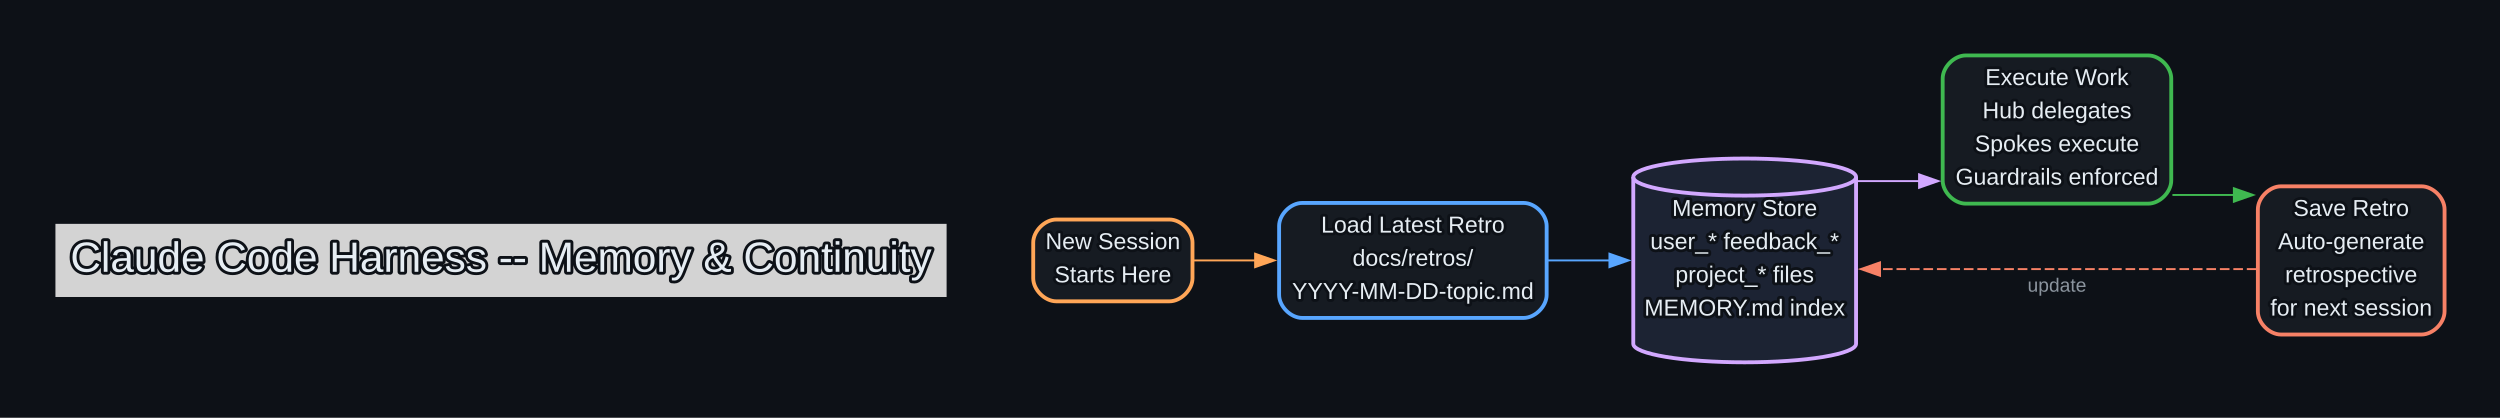
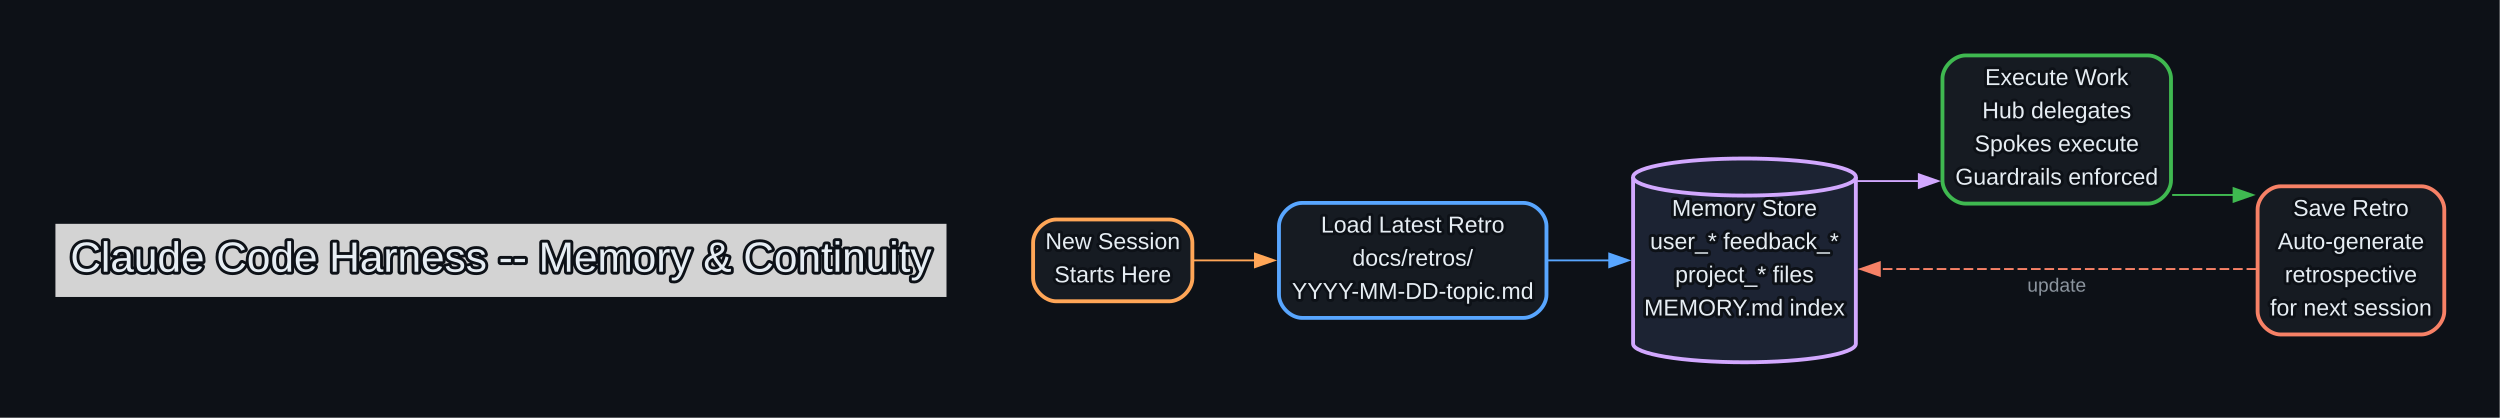
- <svg>
+ <svg xmlns="http://www.w3.org/2000/svg" width="1299pt" height="217pt" viewBox="0.00 0.00 1299.00 217.00">
  <style>
    text { paint-order: stroke fill; stroke: #0d1117; stroke-width: 3px; stroke-linejoin: round; }
-     </style> width="1299pt" height="217pt"
-  viewBox="0.00 0.00 1299.00 217.00" xmlns="http://www.w3.org/2000/svg" xmlns:xlink="http://www.w3.org/1999/xlink"&gt;
- <g id="graph0" class="graph" transform="scale(1 1) rotate(0) translate(28.8 188.24)">
+ </style>
+   <g id="graph0" class="graph" transform="scale(1 1) rotate(0) translate(28.8 188.24)">
    <polygon fill="#0d1117" stroke="none" points="-28.8,28.8 -28.8,-188.24 1270.05,-188.24 1270.05,28.8 -28.8,28.8" />
    <g id="node1" class="node">
      <polygon fill="lightgrey" stroke="none" points="463,-71.94 0,-71.94 0,-33.94 463,-33.94 463,-71.94" />
      <text xml:space="preserve" text-anchor="middle" x="231.5" y="-47.04" font-family="Segoe UI Bold, Arial, sans-serif" font-size="22.00" fill="#e6edf3">Claude Code Harness -- Memory &amp; Continuity</text>
    </g>
    <g id="node2" class="node">
      <path fill="#161b22" stroke="#ffa657" stroke-width="2" d="M578.75,-74.19C578.75,-74.19 520,-74.19 520,-74.19 514,-74.19 508,-68.19 508,-62.19 508,-62.19 508,-43.69 508,-43.69 508,-37.69 514,-31.69 520,-31.69 520,-31.69 578.75,-31.69 578.75,-31.69 584.75,-31.69 590.75,-37.69 590.75,-43.69 590.75,-43.69 590.75,-62.19 590.75,-62.19 590.75,-68.19 584.75,-74.19 578.75,-74.19" />
      <text xml:space="preserve" text-anchor="middle" x="549.38" y="-58.79" font-family="Segoe UI, Arial, sans-serif" font-size="12.00" fill="#e6edf3">New Session</text>
      <text xml:space="preserve" text-anchor="middle" x="549.38" y="-41.54" font-family="Segoe UI, Arial, sans-serif" font-size="12.00" fill="#e6edf3">Starts Here</text>
    </g>
    <g id="node3" class="node">
      <path fill="#161b22" stroke="#58a6ff" stroke-width="2" d="M762.75,-82.81C762.75,-82.81 647.75,-82.81 647.75,-82.81 641.75,-82.81 635.75,-76.81 635.75,-70.81 635.75,-70.81 635.75,-35.06 635.75,-35.06 635.75,-29.06 641.75,-23.06 647.75,-23.06 647.75,-23.06 762.75,-23.06 762.75,-23.06 768.75,-23.06 774.75,-29.06 774.75,-35.06 774.75,-35.06 774.75,-70.81 774.75,-70.81 774.75,-76.81 768.75,-82.81 762.75,-82.81" />
      <text xml:space="preserve" text-anchor="middle" x="705.25" y="-67.41" font-family="Segoe UI, Arial, sans-serif" font-size="12.00" fill="#e6edf3">Load Latest Retro</text>
      <text xml:space="preserve" text-anchor="middle" x="705.25" y="-50.16" font-family="Segoe UI, Arial, sans-serif" font-size="12.00" fill="#e6edf3">docs/retros/</text>
      <text xml:space="preserve" text-anchor="middle" x="705.25" y="-32.91" font-family="Segoe UI, Arial, sans-serif" font-size="12.00" fill="#e6edf3">YYYY-MM-DD-topic.md</text>
    </g>
    <g id="edge1" class="edge">
      <path fill="none" stroke="#ffa657" d="M591.56,-52.94C591.56,-52.94 623.28,-52.94 623.28,-52.94" />
      <polygon fill="#ffa657" stroke="#ffa657" points="623.28,-56.44 633.28,-52.94 623.28,-49.44 623.28,-56.44" />
    </g>
    <g id="node4" class="node">
      <path fill="#1c2333" stroke="#d2a8ff" stroke-width="2" d="M935.5,-96.25C935.5,-101.56 909.56,-105.88 877.62,-105.88 845.69,-105.88 819.75,-101.56 819.75,-96.25 819.75,-96.25 819.75,-9.62 819.75,-9.62 819.75,-4.31 845.69,0 877.62,0 909.56,0 935.5,-4.31 935.5,-9.62 935.5,-9.62 935.5,-96.25 935.5,-96.25" />
      <path fill="none" stroke="#d2a8ff" stroke-width="2" d="M935.5,-96.25C935.5,-90.94 909.56,-86.62 877.62,-86.62 845.69,-86.62 819.75,-90.94 819.75,-96.25" />
      <text xml:space="preserve" text-anchor="middle" x="877.62" y="-76.04" font-family="Segoe UI, Arial, sans-serif" font-size="12.00" fill="#e6edf3">Memory Store</text>
      <text xml:space="preserve" text-anchor="middle" x="877.62" y="-58.79" font-family="Segoe UI, Arial, sans-serif" font-size="12.00" fill="#e6edf3">user_* feedback_*</text>
      <text xml:space="preserve" text-anchor="middle" x="877.62" y="-41.54" font-family="Segoe UI, Arial, sans-serif" font-size="12.00" fill="#e6edf3">project_* files</text>
      <text xml:space="preserve" text-anchor="middle" x="877.62" y="-24.29" font-family="Segoe UI, Arial, sans-serif" font-size="12.00" fill="#e6edf3">MEMORY.md index</text>
    </g>
    <g id="edge2" class="edge">
      <path fill="none" stroke="#58a6ff" d="M775.36,-52.94C775.36,-52.94 807.36,-52.94 807.36,-52.94" />
      <polygon fill="#58a6ff" stroke="#58a6ff" points="807.36,-56.44 817.36,-52.94 807.36,-49.44 807.36,-56.44" />
    </g>
    <g id="node5" class="node">
      <path fill="#161b22" stroke="#3fb950" stroke-width="2" d="M1087.25,-159.44C1087.25,-159.44 992.5,-159.44 992.5,-159.44 986.5,-159.44 980.5,-153.44 980.5,-147.44 980.5,-147.44 980.5,-94.44 980.5,-94.44 980.5,-88.44 986.5,-82.44 992.5,-82.44 992.5,-82.44 1087.25,-82.44 1087.25,-82.44 1093.25,-82.44 1099.25,-88.44 1099.25,-94.44 1099.25,-94.44 1099.25,-147.44 1099.25,-147.44 1099.25,-153.44 1093.25,-159.44 1087.25,-159.44" />
      <text xml:space="preserve" text-anchor="middle" x="1039.88" y="-144.04" font-family="Segoe UI, Arial, sans-serif" font-size="12.00" fill="#e6edf3">Execute Work</text>
      <text xml:space="preserve" text-anchor="middle" x="1039.88" y="-126.79" font-family="Segoe UI, Arial, sans-serif" font-size="12.00" fill="#e6edf3">Hub delegates</text>
      <text xml:space="preserve" text-anchor="middle" x="1039.88" y="-109.54" font-family="Segoe UI, Arial, sans-serif" font-size="12.00" fill="#e6edf3">Spokes execute</text>
      <text xml:space="preserve" text-anchor="middle" x="1039.88" y="-92.29" font-family="Segoe UI, Arial, sans-serif" font-size="12.00" fill="#e6edf3">Guardrails enforced</text>
    </g>
    <g id="edge3" class="edge">
      <path fill="none" stroke="#d2a8ff" d="M936.2,-94.16C936.2,-94.16 968.23,-94.16 968.23,-94.16" />
      <polygon fill="#d2a8ff" stroke="#d2a8ff" points="968.23,-97.66 978.23,-94.16 968.23,-90.66 968.23,-97.66" />
    </g>
    <g id="node6" class="node">
      <path fill="#161b22" stroke="#f78166" stroke-width="2" d="M1229.25,-91.44C1229.25,-91.44 1156.25,-91.44 1156.25,-91.44 1150.25,-91.44 1144.25,-85.44 1144.25,-79.44 1144.25,-79.44 1144.25,-26.44 1144.25,-26.44 1144.25,-20.44 1150.25,-14.44 1156.25,-14.44 1156.25,-14.44 1229.25,-14.44 1229.25,-14.44 1235.25,-14.44 1241.25,-20.44 1241.25,-26.44 1241.25,-26.44 1241.25,-79.44 1241.25,-79.44 1241.25,-85.44 1235.25,-91.44 1229.25,-91.44" />
      <text xml:space="preserve" text-anchor="middle" x="1192.75" y="-76.04" font-family="Segoe UI, Arial, sans-serif" font-size="12.00" fill="#e6edf3">Save Retro</text>
      <text xml:space="preserve" text-anchor="middle" x="1192.75" y="-58.79" font-family="Segoe UI, Arial, sans-serif" font-size="12.00" fill="#e6edf3">Auto-generate</text>
      <text xml:space="preserve" text-anchor="middle" x="1192.75" y="-41.54" font-family="Segoe UI, Arial, sans-serif" font-size="12.00" fill="#e6edf3">retrospective</text>
      <text xml:space="preserve" text-anchor="middle" x="1192.75" y="-24.29" font-family="Segoe UI, Arial, sans-serif" font-size="12.00" fill="#e6edf3">for next session</text>
    </g>
    <g id="edge4" class="edge">
      <path fill="none" stroke="#3fb950" d="M1099.86,-86.94C1099.86,-86.94 1131.78,-86.94 1131.78,-86.94" />
      <polygon fill="#3fb950" stroke="#3fb950" points="1131.78,-90.44 1141.78,-86.94 1131.78,-83.44 1131.78,-90.44" />
    </g>
    <g id="edge5" class="edge">
      <path fill="none" stroke="#f78166" stroke-dasharray="5,2" d="M1143.51,-48.44C1143.51,-48.44 947.95,-48.44 947.95,-48.44" />
      <polygon fill="#f78166" stroke="#f78166" points="947.95,-44.94 937.95,-48.44 947.95,-51.94 947.95,-44.94" />
      <text xml:space="preserve" text-anchor="middle" x="1039.88" y="-36.69" font-family="Segoe UI, Arial, sans-serif" font-size="10.00" fill="#8b949e">update</text>
    </g>
  </g>
</svg>
